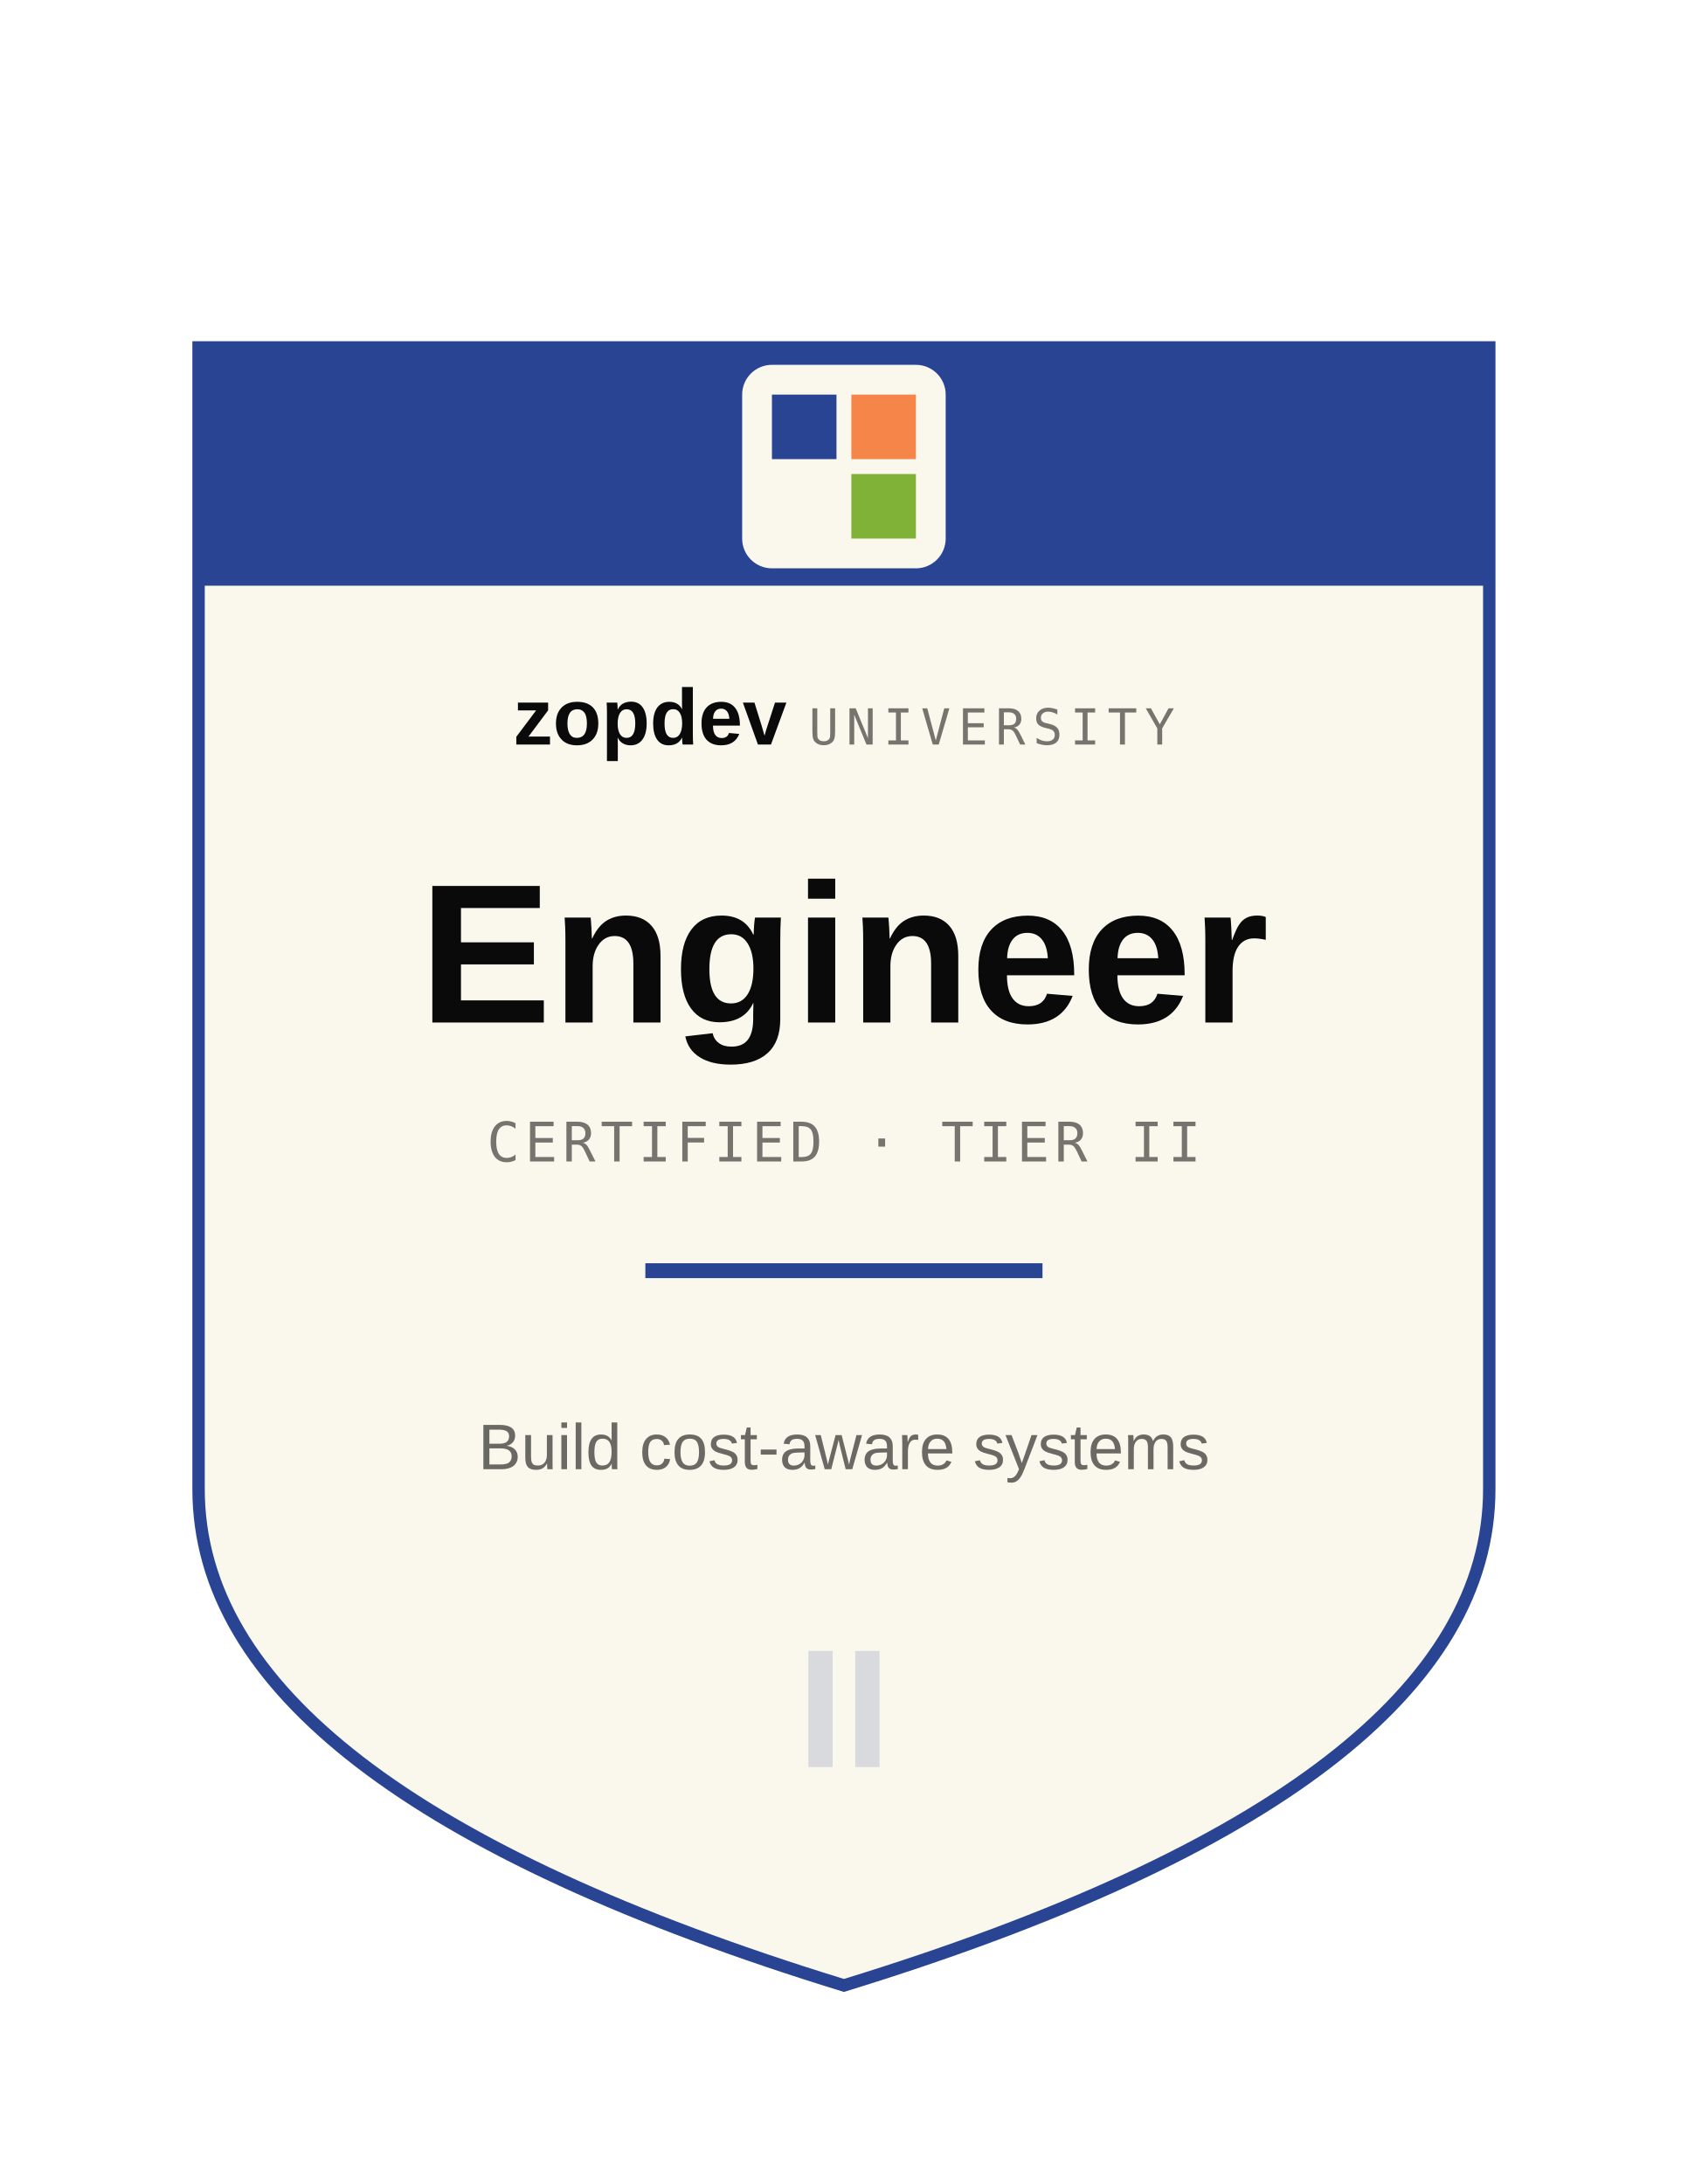
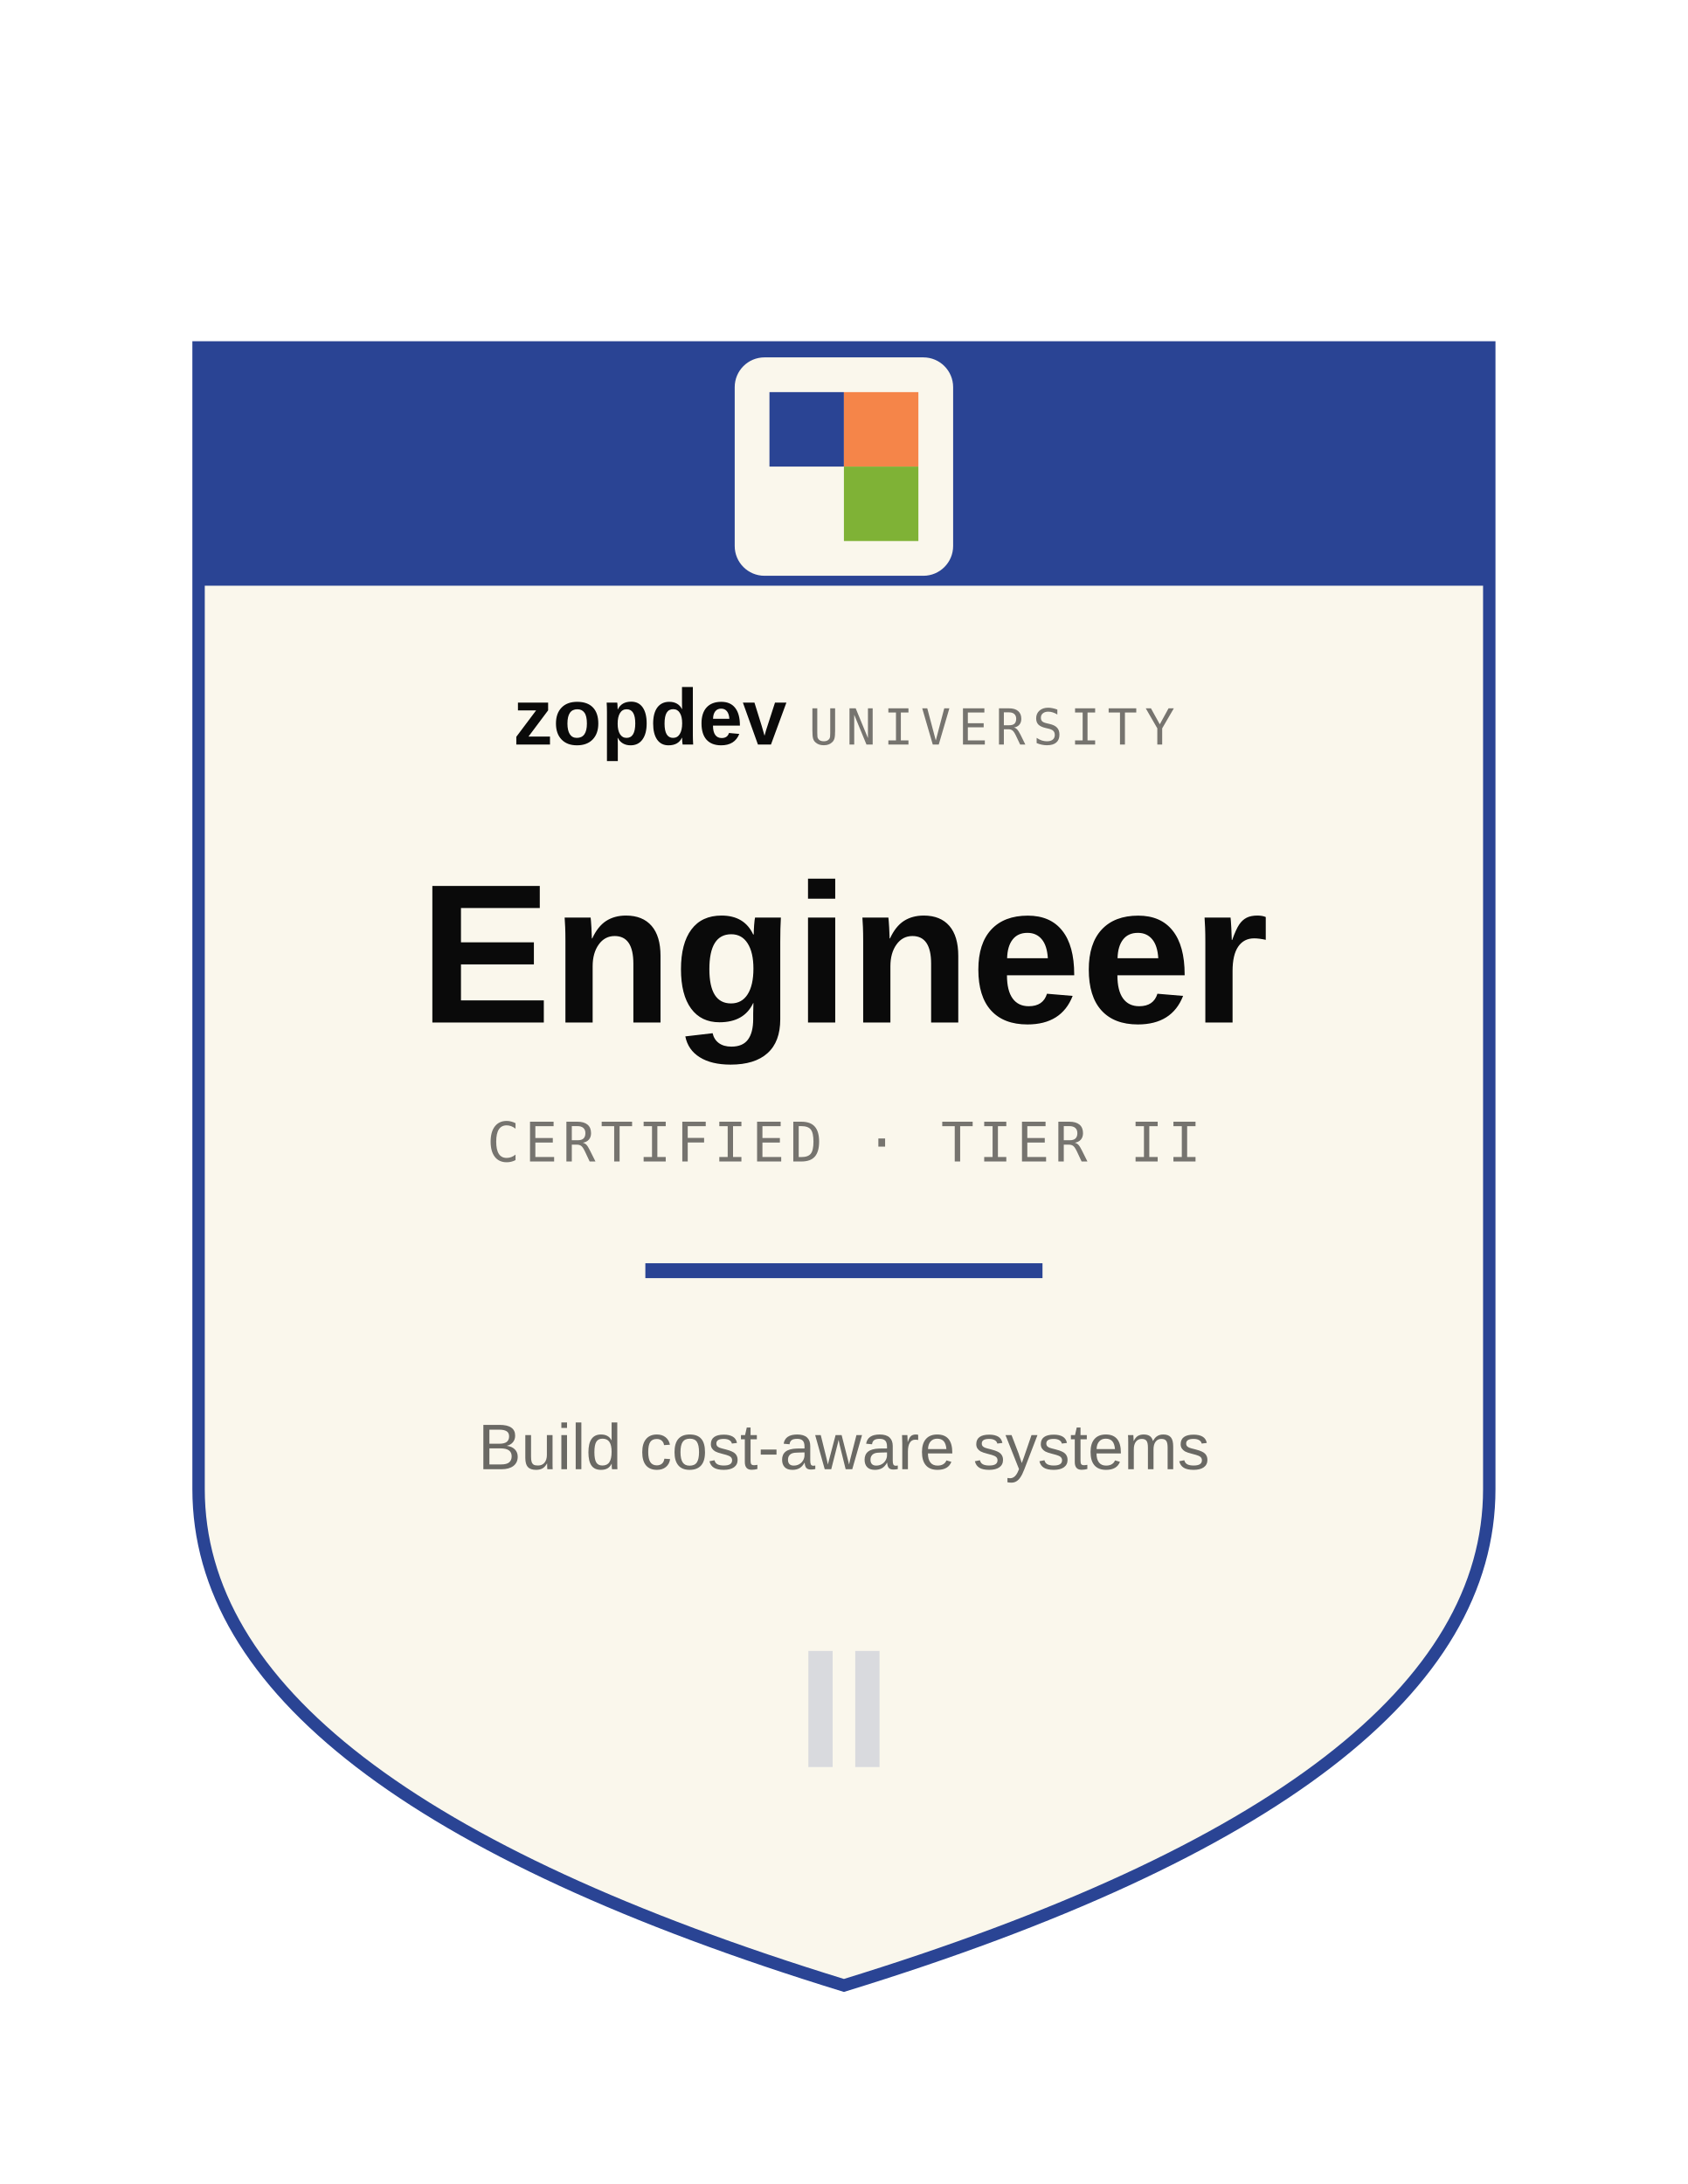
<svg xmlns="http://www.w3.org/2000/svg" width="340" height="440" class="cert-badge-svg" viewBox="0 0 340 440" role="img" aria-label="ZopDev Certified: Engineer badge">
  <path d="M40,70 L300,70 L300,300 Q300,360 170,400 Q40,360 40,300 Z" fill="#FAF7EC" stroke="#2A4494" stroke-width="2.5" />
  <path d="M40,70 L300,70 L300,118 L40,118 Z" fill="#2A4494" />
-   <rect x="149.5" y="73.5" width="41" height="41" rx="6" fill="#FAF7EC" />
-   <g transform="translate(155.5,79.5)">
-     <rect x="0" y="0" width="13" height="13" fill="#2A4494" />
-     <rect x="16" y="0" width="13" height="13" fill="#F58549" />
-     <rect x="16" y="16" width="13" height="13" fill="#7FB236" />
+   <rect x="148" y="72" width="44" height="44" rx="6" fill="#FAF7EC" />
+   <g transform="translate(155,79)">
+     <rect x="0" y="0" width="15" height="15" fill="#2A4494" />
+     <rect x="15" y="0" width="15" height="15" fill="#F58549" />
+     <rect x="15" y="15" width="15" height="15" fill="#7FB236" />
  </g>
  <text x="170" y="150" text-anchor="middle" font-family="'Space Grotesk','Helvetica Neue',Arial,sans-serif" font-size="16" font-weight="700" fill="#0A0A0A">zopdev <tspan font-family="'JetBrains Mono','SF Mono',Menlo,monospace" font-size="10" font-weight="400" letter-spacing="1.5" fill="#0A0A0A" fill-opacity="0.55">UNIVERSITY</tspan>
  </text>
  <text x="170" y="206" text-anchor="middle" font-family="'Space Grotesk','Helvetica Neue',Arial,sans-serif" font-size="40" font-weight="700" fill="#0A0A0A">Engineer</text>
  <text x="170" y="234" text-anchor="middle" font-family="'JetBrains Mono','SF Mono',Menlo,monospace" font-size="11" letter-spacing="1" fill="#0A0A0A" fill-opacity="0.55">CERTIFIED · TIER II</text>
  <line x1="130" y1="256" x2="210" y2="256" stroke="#2A4494" stroke-width="3" />
  <text x="170" y="296" text-anchor="middle" font-family="'Space Grotesk','Helvetica Neue',Arial,sans-serif" font-size="13" fill="#0A0A0A" fill-opacity="0.6">Build cost-aware systems</text>
  <text x="170" y="356" text-anchor="middle" font-family="'Space Grotesk','Helvetica Neue',Arial,sans-serif" font-size="34" font-weight="700" fill="#2A4494" fill-opacity="0.16">II</text>
</svg>
